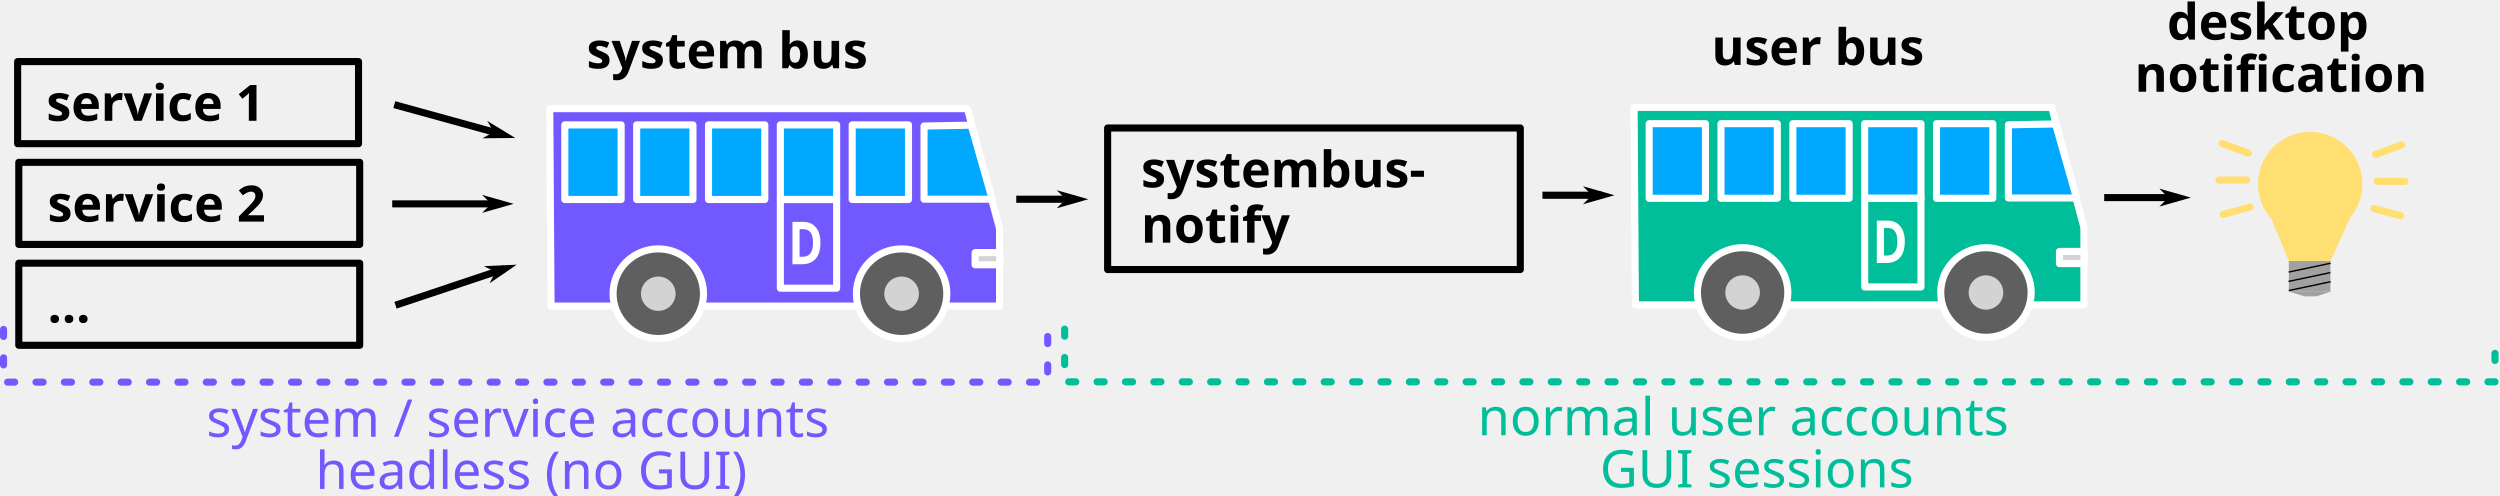
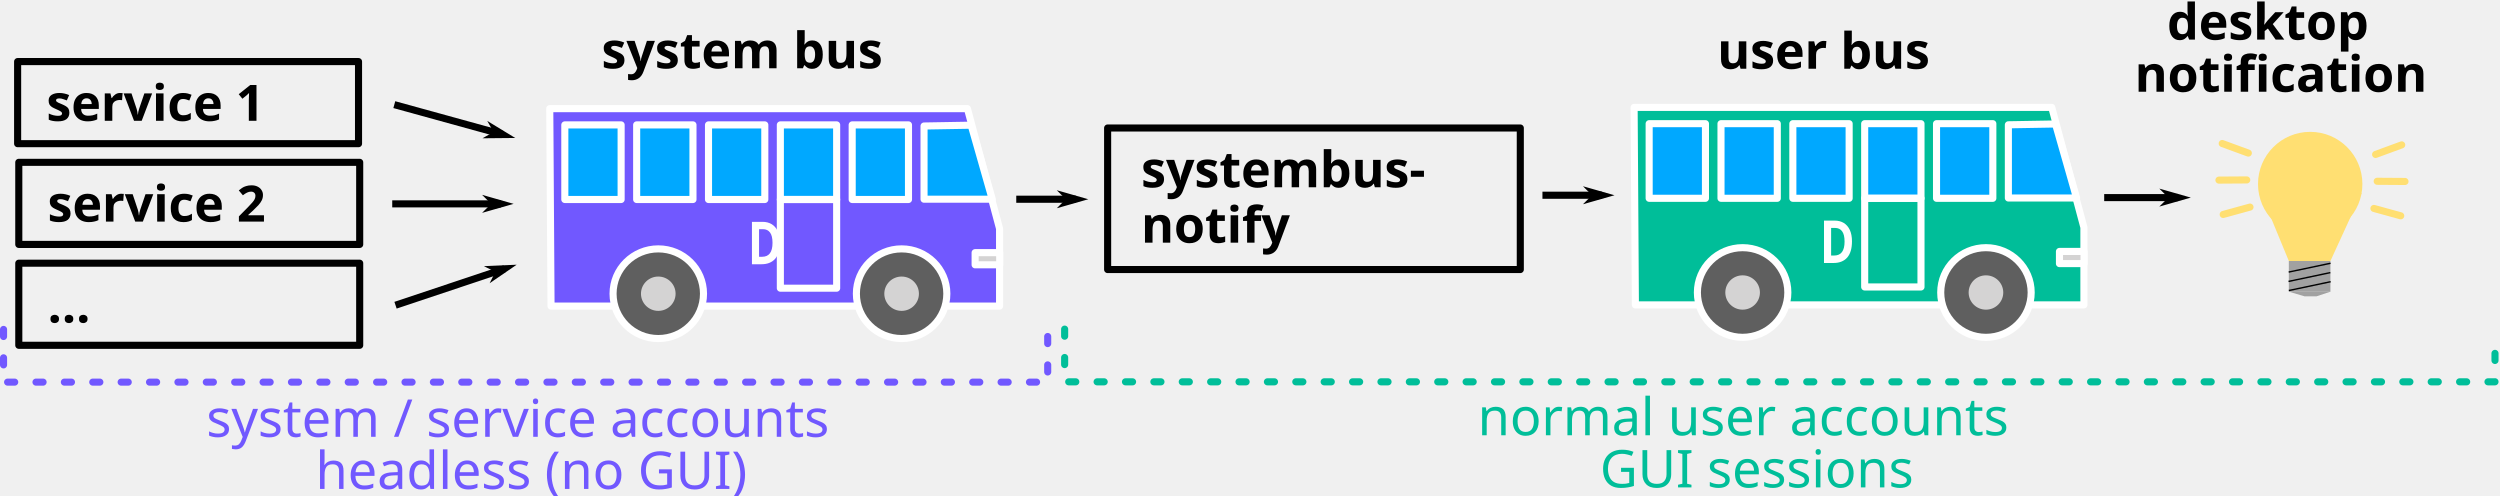
- <svg xmlns="http://www.w3.org/2000/svg" width="352.296mm" height="69.869mm" viewBox="0 0 352.296 69.869" version="1.1" id="svg8">
+ <svg xmlns="http://www.w3.org/2000/svg" id="svg8" version="1.1" viewBox="0 0 352.296 69.869" height="69.869mm" width="352.296mm">
  <defs id="defs2">
-     <marker orient="auto" refY="0" refX="0" id="Arrow1Send" style="overflow:visible">
-       <path id="path1644" d="M 0,0 5,-5 -12.5,0 5,5 Z" style="fill:#000000;fill-opacity:1;fill-rule:evenodd;stroke:#000000;stroke-width:1pt;stroke-opacity:1" transform="matrix(-0.2,0,0,-0.2,-1.2,0)" />
+     <marker style="overflow:visible" id="Arrow1Send" refX="0" refY="0" orient="auto">
+       <path transform="matrix(-0.2,0,0,-0.2,-1.2,0)" style="fill:#000000;fill-opacity:1;fill-rule:evenodd;stroke:#000000;stroke-width:1pt;stroke-opacity:1" d="M 0,0 5,-5 -12.5,0 5,5 Z" id="path1644" />
    </marker>
-     <marker orient="auto" refY="0" refX="0" id="Arrow1Lend" style="overflow:visible">
-       <path id="path1632" d="M 0,0 5,-5 -12.5,0 5,5 Z" style="fill:#ffdf72;fill-opacity:1;fill-rule:evenodd;stroke:#000000;stroke-width:1pt;stroke-opacity:1" transform="matrix(-0.8,0,0,-0.8,-10,0)" />
+     <marker style="overflow:visible" id="Arrow1Lend" refX="0" refY="0" orient="auto">
+       <path transform="matrix(-0.8,0,0,-0.8,-10,0)" style="fill:#ffdf72;fill-opacity:1;fill-rule:evenodd;stroke:#000000;stroke-width:1pt;stroke-opacity:1" d="M 0,0 5,-5 -12.5,0 5,5 Z" id="path1632" />
    </marker>
-     <rect x="334.137" y="57.378" width="149.536" height="123.279" id="rect1487" />
-     <marker style="overflow:visible" id="Arrow1Send-0" refX="0" refY="0" orient="auto">
-       <path transform="matrix(-0.2,0,0,-0.2,-1.2,0)" style="fill:#000000;fill-opacity:1;fill-rule:evenodd;stroke:#000000;stroke-width:1pt;stroke-opacity:1" d="M 0,0 5,-5 -12.5,0 5,5 Z" id="path1644-6" />
+     <rect id="rect1487" height="123.279" width="149.536" y="57.378" x="334.137" />
+     <marker orient="auto" refY="0" refX="0" id="Arrow1Send-0" style="overflow:visible">
+       <path id="path1644-6" d="M 0,0 5,-5 -12.5,0 5,5 Z" style="fill:#000000;fill-opacity:1;fill-rule:evenodd;stroke:#000000;stroke-width:1pt;stroke-opacity:1" transform="matrix(-0.2,0,0,-0.2,-1.2,0)" />
    </marker>
-     <marker style="overflow:visible" id="Arrow1Send-5" refX="0" refY="0" orient="auto">
-       <path transform="matrix(-0.2,0,0,-0.2,-1.2,0)" style="fill:#000000;fill-opacity:1;fill-rule:evenodd;stroke:#000000;stroke-width:1pt;stroke-opacity:1" d="M 0,0 5,-5 -12.5,0 5,5 Z" id="path1644-5" />
+     <marker orient="auto" refY="0" refX="0" id="Arrow1Send-5" style="overflow:visible">
+       <path id="path1644-5" d="M 0,0 5,-5 -12.5,0 5,5 Z" style="fill:#000000;fill-opacity:1;fill-rule:evenodd;stroke:#000000;stroke-width:1pt;stroke-opacity:1" transform="matrix(-0.2,0,0,-0.2,-1.2,0)" />
    </marker>
-     <marker orient="auto" refY="0" refX="0" id="Arrow1Send-0-7" style="overflow:visible">
-       <path id="path1644-6-6" d="M 0,0 5,-5 -12.5,0 5,5 Z" style="fill:#000000;fill-opacity:1;fill-rule:evenodd;stroke:#000000;stroke-width:1pt;stroke-opacity:1" transform="matrix(-0.2,0,0,-0.2,-1.2,0)" />
+     <marker style="overflow:visible" id="Arrow1Send-0-7" refX="0" refY="0" orient="auto">
+       <path transform="matrix(-0.2,0,0,-0.2,-1.2,0)" style="fill:#000000;fill-opacity:1;fill-rule:evenodd;stroke:#000000;stroke-width:1pt;stroke-opacity:1" d="M 0,0 5,-5 -12.5,0 5,5 Z" id="path1644-6-6" />
    </marker>
-     <marker style="overflow:visible" id="Arrow1Send-0-7-6" refX="0" refY="0" orient="auto">
-       <path transform="matrix(-0.2,0,0,-0.2,-1.2,0)" style="fill:#000000;fill-opacity:1;fill-rule:evenodd;stroke:#000000;stroke-width:1pt;stroke-opacity:1" d="M 0,0 5,-5 -12.5,0 5,5 Z" id="path1644-6-6-9" />
+     <marker orient="auto" refY="0" refX="0" id="Arrow1Send-0-7-6" style="overflow:visible">
+       <path id="path1644-6-6-9" d="M 0,0 5,-5 -12.5,0 5,5 Z" style="fill:#000000;fill-opacity:1;fill-rule:evenodd;stroke:#000000;stroke-width:1pt;stroke-opacity:1" transform="matrix(-0.2,0,0,-0.2,-1.2,0)" />
    </marker>
-     <marker orient="auto" refY="0" refX="0" id="Arrow1Send-0-7-6-7" style="overflow:visible">
-       <path id="path1644-6-6-9-4" d="M 0,0 5,-5 -12.5,0 5,5 Z" style="fill:#000000;fill-opacity:1;fill-rule:evenodd;stroke:#000000;stroke-width:1pt;stroke-opacity:1" transform="matrix(-0.2,0,0,-0.2,-1.2,0)" />
+     <marker style="overflow:visible" id="Arrow1Send-0-7-6-7" refX="0" refY="0" orient="auto">
+       <path transform="matrix(-0.2,0,0,-0.2,-1.2,0)" style="fill:#000000;fill-opacity:1;fill-rule:evenodd;stroke:#000000;stroke-width:1pt;stroke-opacity:1" d="M 0,0 5,-5 -12.5,0 5,5 Z" id="path1644-6-6-9-4" />
    </marker>
-     <marker style="overflow:visible" id="Arrow1Send-0-7-2" refX="0" refY="0" orient="auto">
-       <path transform="matrix(-0.2,0,0,-0.2,-1.2,0)" style="fill:#000000;fill-opacity:1;fill-rule:evenodd;stroke:#000000;stroke-width:1pt;stroke-opacity:1" d="M 0,0 5,-5 -12.5,0 5,5 Z" id="path1644-6-6-5" />
+     <marker orient="auto" refY="0" refX="0" id="Arrow1Send-0-7-2" style="overflow:visible">
+       <path id="path1644-6-6-5" d="M 0,0 5,-5 -12.5,0 5,5 Z" style="fill:#000000;fill-opacity:1;fill-rule:evenodd;stroke:#000000;stroke-width:1pt;stroke-opacity:1" transform="matrix(-0.2,0,0,-0.2,-1.2,0)" />
    </marker>
  </defs>
-   <g id="layer1" transform="translate(42.85354,-73.43303)">
-     <g id="g1277" transform="translate(-2.008737,9.936262)">
-       <path id="path999" d="M 36.806,106.632 H 100.013 V 95.719 L 95.481,78.804 H 36.627 Z" style="fill:#7158ff;fill-opacity:1;stroke:#ffffff;stroke-width:1;stroke-linejoin:round;stroke-miterlimit:1;stroke-dasharray:none;stroke-opacity:1" />
-       <rect y="81.096" x="38.749" height="10.514" width="7.934" id="rect1001" style="fill:#00a8ff;fill-opacity:1;stroke:#ffffff;stroke-width:1;stroke-linejoin:round;stroke-miterlimit:1;stroke-dasharray:none;stroke-opacity:1" />
-       <rect style="fill:#00a8ff;fill-opacity:1;stroke:#ffffff;stroke-width:1;stroke-linejoin:round;stroke-miterlimit:1;stroke-dasharray:none;stroke-opacity:1" id="rect1001-9" width="7.934" height="10.514" x="48.873" y="81.096" />
-       <rect y="81.096" x="58.997" height="10.514" width="7.934" id="rect1001-9-1" style="fill:#00a8ff;fill-opacity:1;stroke:#ffffff;stroke-width:1;stroke-linejoin:round;stroke-miterlimit:1;stroke-dasharray:none;stroke-opacity:1" />
-       <rect y="81.096" x="69.121" height="10.514" width="7.934" id="rect1001-9-2" style="fill:#00a8ff;fill-opacity:1;stroke:#ffffff;stroke-width:1;stroke-linejoin:round;stroke-miterlimit:1;stroke-dasharray:none;stroke-opacity:1" />
-       <rect style="fill:#00a8ff;fill-opacity:1;stroke:#ffffff;stroke-width:1;stroke-linejoin:round;stroke-miterlimit:1;stroke-dasharray:none;stroke-opacity:1" id="rect1001-9-2-7" width="7.934" height="10.514" x="79.244" y="81.096" />
-       <path id="path1054" d="m 89.369,81.253 v 10.316 l 9.614,-0.002 -2.974,-10.429 z" style="fill:#00a8ff;fill-opacity:1;stroke:#ffffff;stroke-width:1;stroke-linejoin:round;stroke-miterlimit:1;stroke-dasharray:none;stroke-opacity:1" />
-       <ellipse ry="6.318" rx="6.373" cy="104.886" cx="51.919" id="path833" style="fill:#5f5f5f;fill-opacity:1;stroke:#ffffff;stroke-width:1;stroke-miterlimit:1;stroke-dasharray:none;stroke-opacity:1" />
-       <ellipse style="fill:#d4d3d3;fill-opacity:1;stroke:none;stroke-width:1;stroke-miterlimit:1;stroke-dasharray:none;stroke-opacity:1" id="path833-0" cx="51.919" cy="104.886" rx="2.439" ry="2.418" />
+   <g transform="translate(42.85354,-73.43303)" id="layer1">
+     <g transform="translate(-2.008737,9.936262)" id="g1277">
+       <path style="fill:#7158ff;fill-opacity:1;stroke:#ffffff;stroke-width:1;stroke-linejoin:round;stroke-miterlimit:1;stroke-dasharray:none;stroke-opacity:1" d="M 36.806,106.632 H 100.013 V 95.719 L 95.481,78.804 H 36.627 Z" id="path999" />
+       <rect style="fill:#00a8ff;fill-opacity:1;stroke:#ffffff;stroke-width:1;stroke-linejoin:round;stroke-miterlimit:1;stroke-dasharray:none;stroke-opacity:1" id="rect1001" width="7.934" height="10.514" x="38.749" y="81.096" />
+       <rect y="81.096" x="48.873" height="10.514" width="7.934" id="rect1001-9" style="fill:#00a8ff;fill-opacity:1;stroke:#ffffff;stroke-width:1;stroke-linejoin:round;stroke-miterlimit:1;stroke-dasharray:none;stroke-opacity:1" />
+       <rect style="fill:#00a8ff;fill-opacity:1;stroke:#ffffff;stroke-width:1;stroke-linejoin:round;stroke-miterlimit:1;stroke-dasharray:none;stroke-opacity:1" id="rect1001-9-1" width="7.934" height="10.514" x="58.997" y="81.096" />
+       <rect style="fill:#00a8ff;fill-opacity:1;stroke:#ffffff;stroke-width:1;stroke-linejoin:round;stroke-miterlimit:1;stroke-dasharray:none;stroke-opacity:1" id="rect1001-9-2" width="7.934" height="10.514" x="69.121" y="81.096" />
+       <rect y="81.096" x="79.244" height="10.514" width="7.934" id="rect1001-9-2-7" style="fill:#00a8ff;fill-opacity:1;stroke:#ffffff;stroke-width:1;stroke-linejoin:round;stroke-miterlimit:1;stroke-dasharray:none;stroke-opacity:1" />
+       <path style="fill:#00a8ff;fill-opacity:1;stroke:#ffffff;stroke-width:1;stroke-linejoin:round;stroke-miterlimit:1;stroke-dasharray:none;stroke-opacity:1" d="m 89.369,81.253 v 10.316 l 9.614,-0.002 -2.974,-10.429 z" id="path1054" />
+       <ellipse style="fill:#5f5f5f;fill-opacity:1;stroke:#ffffff;stroke-width:1;stroke-miterlimit:1;stroke-dasharray:none;stroke-opacity:1" id="path833" cx="51.919" cy="104.886" rx="6.373" ry="6.318" />
+       <ellipse ry="2.418" rx="2.439" cy="104.886" cx="51.919" id="path833-0" style="fill:#d4d3d3;fill-opacity:1;stroke:none;stroke-width:1;stroke-miterlimit:1;stroke-dasharray:none;stroke-opacity:1" />
      <g id="g1101">
-         <ellipse ry="6.318" rx="6.373" cy="104.886" cx="86.209" id="path833-9" style="fill:#5f5f5f;fill-opacity:1;stroke:#ffffff;stroke-width:1;stroke-miterlimit:1;stroke-dasharray:none;stroke-opacity:1" />
-         <ellipse style="fill:#d4d3d3;fill-opacity:1;stroke:none;stroke-width:1;stroke-miterlimit:1;stroke-dasharray:none;stroke-opacity:1" id="path833-0-3" cx="86.209" cy="104.886" rx="2.439" ry="2.418" />
+         <ellipse style="fill:#5f5f5f;fill-opacity:1;stroke:#ffffff;stroke-width:1;stroke-miterlimit:1;stroke-dasharray:none;stroke-opacity:1" id="path833-9" cx="86.209" cy="104.886" rx="6.373" ry="6.318" />
+         <ellipse ry="2.418" rx="2.439" cy="104.886" cx="86.209" id="path833-0-3" style="fill:#d4d3d3;fill-opacity:1;stroke:none;stroke-width:1;stroke-miterlimit:1;stroke-dasharray:none;stroke-opacity:1" />
      </g>
-       <rect y="99.099" x="96.568" height="1.715" width="3.463" id="rect1089" style="fill:#d4d3d3;fill-opacity:1;stroke:#ffffff;stroke-width:1;stroke-linejoin:round;stroke-miterlimit:1;stroke-dasharray:none;stroke-opacity:1" />
-       <rect style="fill:none;fill-opacity:1;stroke:#ffffff;stroke-width:1;stroke-linejoin:round;stroke-miterlimit:1;stroke-dasharray:none;stroke-opacity:1" id="rect1001-9-1-6" width="7.934" height="12.497" x="69.121" y="91.61" />
-       <text transform="scale(0.8917452,1.121396)" id="text1128" y="89.825" x="78.755" style="font-style:normal;font-variant:normal;font-weight:bold;font-stretch:normal;font-size:7.467px;line-height:100%;font-family:sans-serif;-inkscape-font-specification:'sans-serif Bold';letter-spacing:0px;word-spacing:0px;fill:#ffffff;fill-opacity:1;stroke:none;stroke-width:0.265px;stroke-linecap:butt;stroke-linejoin:miter;stroke-opacity:1" xml:space="preserve">
-         <tspan style="fill:#ffffff;fill-opacity:1;stroke-width:0.265px" y="89.825" x="78.755" id="tspan1126">D</tspan>
+       <rect style="fill:#d4d3d3;fill-opacity:1;stroke:#ffffff;stroke-width:1;stroke-linejoin:round;stroke-miterlimit:1;stroke-dasharray:none;stroke-opacity:1" id="rect1089" width="3.463" height="1.715" x="96.568" y="99.099" />
+       <rect y="91.61" x="69.121" height="12.497" width="7.934" id="rect1001-9-1-6" style="fill:none;fill-opacity:1;stroke:#ffffff;stroke-width:1;stroke-linejoin:round;stroke-miterlimit:1;stroke-dasharray:none;stroke-opacity:1" />
+       <text xml:space="preserve" style="font-style:normal;font-variant:normal;font-weight:bold;font-stretch:normal;font-size:7.467px;line-height:100%;font-family:sans-serif;-inkscape-font-specification:'sans-serif Bold';text-align:center;letter-spacing:0px;word-spacing:0px;text-anchor:middle;fill:#ffffff;fill-opacity:1;stroke:none;stroke-width:0.265px;stroke-linecap:butt;stroke-linejoin:miter;stroke-opacity:1" x="81.91" y="89.825" id="text1128" transform="scale(0.8917452,1.121396)">
+         <tspan id="tspan1126" x="81.91" y="89.825" style="text-align:center;letter-spacing:0px;text-anchor:middle;fill:#ffffff;fill-opacity:1;stroke-width:0.265px">D</tspan>
      </text>
    </g>
-     <g id="g1259" transform="translate(59.42894,-1.2525)">
-       <path style="fill:#00be99;fill-opacity:1;stroke:#ffffff;stroke-width:1;stroke-linejoin:round;stroke-miterlimit:1;stroke-dasharray:none;stroke-opacity:1" d="m 128.172,117.65 h 63.207 v -10.913 l -4.532,-16.915 h -58.854 z" id="path999-6" />
-       <rect style="fill:#00a8ff;fill-opacity:1;stroke:#ffffff;stroke-width:1;stroke-linejoin:round;stroke-miterlimit:1;stroke-dasharray:none;stroke-opacity:1" id="rect1001-2" width="7.934" height="10.514" x="130.114" y="92.115" />
-       <rect y="92.115" x="140.238" height="10.514" width="7.934" id="rect1001-9-6" style="fill:#00a8ff;fill-opacity:1;stroke:#ffffff;stroke-width:1;stroke-linejoin:round;stroke-miterlimit:1;stroke-dasharray:none;stroke-opacity:1" />
-       <rect style="fill:#00a8ff;fill-opacity:1;stroke:#ffffff;stroke-width:1;stroke-linejoin:round;stroke-miterlimit:1;stroke-dasharray:none;stroke-opacity:1" id="rect1001-9-1-1" width="7.934" height="10.514" x="150.362" y="92.115" />
-       <rect style="fill:#00a8ff;fill-opacity:1;stroke:#ffffff;stroke-width:1;stroke-linejoin:round;stroke-miterlimit:1;stroke-dasharray:none;stroke-opacity:1" id="rect1001-9-2-8" width="7.934" height="10.514" x="160.486" y="92.115" />
-       <rect y="92.115" x="170.61" height="10.514" width="7.934" id="rect1001-9-2-7-7" style="fill:#00a8ff;fill-opacity:1;stroke:#ffffff;stroke-width:1;stroke-linejoin:round;stroke-miterlimit:1;stroke-dasharray:none;stroke-opacity:1" />
-       <path style="fill:#00a8ff;fill-opacity:1;stroke:#ffffff;stroke-width:1;stroke-linejoin:round;stroke-miterlimit:1;stroke-dasharray:none;stroke-opacity:1" d="m 180.734,92.271 v 10.316 l 9.614,-0.002 -2.974,-10.429 z" id="path1054-9" />
-       <ellipse style="fill:#5f5f5f;fill-opacity:1;stroke:#ffffff;stroke-width:1;stroke-miterlimit:1;stroke-dasharray:none;stroke-opacity:1" id="path833-2" cx="143.284" cy="115.904" rx="6.373" ry="6.318" />
-       <ellipse ry="2.418" rx="2.439" cy="115.904" cx="143.284" id="path833-0-0" style="fill:#d4d3d3;fill-opacity:1;stroke:none;stroke-width:1;stroke-miterlimit:1;stroke-dasharray:none;stroke-opacity:1" />
-       <g transform="translate(91.36536,11.01866)" id="g1101-2">
-         <ellipse style="fill:#5f5f5f;fill-opacity:1;stroke:#ffffff;stroke-width:1;stroke-miterlimit:1;stroke-dasharray:none;stroke-opacity:1" id="path833-9-3" cx="86.209" cy="104.886" rx="6.373" ry="6.318" />
-         <ellipse ry="2.418" rx="2.439" cy="104.886" cx="86.209" id="path833-0-3-7" style="fill:#d4d3d3;fill-opacity:1;stroke:none;stroke-width:1;stroke-miterlimit:1;stroke-dasharray:none;stroke-opacity:1" />
+     <g id="g972">
+       <g id="g1259" transform="translate(59.42894,-1.2525)">
+         <path style="fill:#00be99;fill-opacity:1;stroke:#ffffff;stroke-width:1;stroke-linejoin:round;stroke-miterlimit:1;stroke-dasharray:none;stroke-opacity:1" d="m 128.172,117.65 h 63.207 v -10.913 l -4.532,-16.915 h -58.854 z" id="path999-6" />
+         <rect style="fill:#00a8ff;fill-opacity:1;stroke:#ffffff;stroke-width:1;stroke-linejoin:round;stroke-miterlimit:1;stroke-dasharray:none;stroke-opacity:1" id="rect1001-2" width="7.934" height="10.514" x="130.114" y="92.115" />
+         <rect y="92.115" x="140.238" height="10.514" width="7.934" id="rect1001-9-6" style="fill:#00a8ff;fill-opacity:1;stroke:#ffffff;stroke-width:1;stroke-linejoin:round;stroke-miterlimit:1;stroke-dasharray:none;stroke-opacity:1" />
+         <rect style="fill:#00a8ff;fill-opacity:1;stroke:#ffffff;stroke-width:1;stroke-linejoin:round;stroke-miterlimit:1;stroke-dasharray:none;stroke-opacity:1" id="rect1001-9-1-1" width="7.934" height="10.514" x="150.362" y="92.115" />
+         <rect style="fill:#00a8ff;fill-opacity:1;stroke:#ffffff;stroke-width:1;stroke-linejoin:round;stroke-miterlimit:1;stroke-dasharray:none;stroke-opacity:1" id="rect1001-9-2-8" width="7.934" height="10.514" x="160.486" y="92.115" />
+         <rect y="92.115" x="170.61" height="10.514" width="7.934" id="rect1001-9-2-7-7" style="fill:#00a8ff;fill-opacity:1;stroke:#ffffff;stroke-width:1;stroke-linejoin:round;stroke-miterlimit:1;stroke-dasharray:none;stroke-opacity:1" />
+         <path style="fill:#00a8ff;fill-opacity:1;stroke:#ffffff;stroke-width:1;stroke-linejoin:round;stroke-miterlimit:1;stroke-dasharray:none;stroke-opacity:1" d="m 180.734,92.271 v 10.316 l 9.614,-0.002 -2.974,-10.429 z" id="path1054-9" />
+         <ellipse style="fill:#5f5f5f;fill-opacity:1;stroke:#ffffff;stroke-width:1;stroke-miterlimit:1;stroke-dasharray:none;stroke-opacity:1" id="path833-2" cx="143.284" cy="115.904" rx="6.373" ry="6.318" />
+         <ellipse ry="2.418" rx="2.439" cy="115.904" cx="143.284" id="path833-0-0" style="fill:#d4d3d3;fill-opacity:1;stroke:none;stroke-width:1;stroke-miterlimit:1;stroke-dasharray:none;stroke-opacity:1" />
+         <g transform="translate(91.36536,11.01866)" id="g1101-2">
+           <ellipse style="fill:#5f5f5f;fill-opacity:1;stroke:#ffffff;stroke-width:1;stroke-miterlimit:1;stroke-dasharray:none;stroke-opacity:1" id="path833-9-3" cx="86.209" cy="104.886" rx="6.373" ry="6.318" />
+           <ellipse ry="2.418" rx="2.439" cy="104.886" cx="86.209" id="path833-0-3-7" style="fill:#d4d3d3;fill-opacity:1;stroke:none;stroke-width:1;stroke-miterlimit:1;stroke-dasharray:none;stroke-opacity:1" />
+         </g>
+         <rect style="fill:#d4d3d3;fill-opacity:1;stroke:#ffffff;stroke-width:1;stroke-linejoin:round;stroke-miterlimit:1;stroke-dasharray:none;stroke-opacity:1" id="rect1089-5" width="3.463" height="1.715" x="187.934" y="110.118" />
+         <rect y="102.628" x="160.486" height="12.497" width="7.934" id="rect1001-9-1-6-9" style="fill:none;fill-opacity:1;stroke:#ffffff;stroke-width:1;stroke-linejoin:round;stroke-miterlimit:1;stroke-dasharray:none;stroke-opacity:1" />
+         <text xml:space="preserve" style="font-style:normal;font-variant:normal;font-weight:bold;font-stretch:normal;font-size:7.467px;line-height:100%;font-family:sans-serif;-inkscape-font-specification:'sans-serif Bold';text-align:center;letter-spacing:0px;word-spacing:0px;text-anchor:middle;fill:#ffffff;fill-opacity:1;stroke:none;stroke-width:0.265px;stroke-linecap:butt;stroke-linejoin:miter;stroke-opacity:1" x="184.366" y="99.651" id="text1128-2" transform="scale(0.8917452,1.121396)">
+           <tspan id="tspan1126-2" x="184.366" y="99.651" style="text-align:center;text-anchor:middle;fill:#ffffff;fill-opacity:1;stroke-width:0.265px">D</tspan>
+         </text>
      </g>
-       <rect style="fill:#d4d3d3;fill-opacity:1;stroke:#ffffff;stroke-width:1;stroke-linejoin:round;stroke-miterlimit:1;stroke-dasharray:none;stroke-opacity:1" id="rect1089-5" width="3.463" height="1.715" x="187.934" y="110.118" />
-       <rect y="102.628" x="160.486" height="12.497" width="7.934" id="rect1001-9-1-6-9" style="fill:none;fill-opacity:1;stroke:#ffffff;stroke-width:1;stroke-linejoin:round;stroke-miterlimit:1;stroke-dasharray:none;stroke-opacity:1" />
-       <text xml:space="preserve" style="font-style:normal;font-variant:normal;font-weight:bold;font-stretch:normal;font-size:7.467px;line-height:100%;font-family:sans-serif;-inkscape-font-specification:'sans-serif Bold';letter-spacing:0px;word-spacing:0px;fill:#ffffff;fill-opacity:1;stroke:none;stroke-width:0.265px;stroke-linecap:butt;stroke-linejoin:miter;stroke-opacity:1" x="181.212" y="99.651" id="text1128-2" transform="scale(0.8917452,1.121396)">
-         <tspan id="tspan1126-2" x="181.212" y="99.651" style="fill:#ffffff;fill-opacity:1;stroke-width:0.265px">D</tspan>
-       </text>
    </g>
-     <text xml:space="preserve" style="font-style:normal;font-variant:normal;font-weight:bold;font-stretch:normal;font-size:7.056px;line-height:100%;font-family:sans-serif;-inkscape-font-specification:'sans-serif Bold';letter-spacing:0px;word-spacing:0px;fill:#000000;fill-opacity:1;stroke:none;stroke-width:0.265px;stroke-linecap:butt;stroke-linejoin:miter;stroke-opacity:1" x="39.807" y="83.053" id="text1281">
-       <tspan id="tspan1279" x="39.807" y="83.053" style="stroke-width:0.265px;">system bus</tspan>
+     <text id="text1281" y="83.053" x="66.31" style="font-style:normal;font-variant:normal;font-weight:bold;font-stretch:normal;font-size:7.056px;line-height:100%;font-family:sans-serif;-inkscape-font-specification:'sans-serif Bold';text-align:center;letter-spacing:0px;word-spacing:0px;text-anchor:middle;fill:#000000;fill-opacity:1;stroke:none;stroke-width:0.265px;stroke-linecap:butt;stroke-linejoin:miter;stroke-opacity:1" xml:space="preserve">
+       <tspan style="text-align:center;text-anchor:middle;stroke-width:0.265px" y="83.053" x="66.31" id="tspan1279">system bus</tspan>
    </text>
-     <text id="text1281-8" y="82.586" x="198.336" style="font-style:normal;font-variant:normal;font-weight:bold;font-stretch:normal;font-size:7.056px;line-height:100%;font-family:sans-serif;-inkscape-font-specification:'sans-serif Bold';letter-spacing:0px;word-spacing:0px;fill:#000000;fill-opacity:1;stroke:none;stroke-width:0.265px;stroke-linecap:butt;stroke-linejoin:miter;stroke-opacity:1" xml:space="preserve">
-       <tspan style="stroke-width:0.265px;" y="82.586" x="198.336" id="tspan1279-9">user bus</tspan>
+     <text xml:space="preserve" style="font-style:normal;font-variant:normal;font-weight:bold;font-stretch:normal;font-size:7.056px;line-height:100%;font-family:sans-serif;-inkscape-font-specification:'sans-serif Bold';text-align:center;letter-spacing:0px;word-spacing:0px;text-anchor:middle;fill:#000000;fill-opacity:1;stroke:none;stroke-width:0.265px;stroke-linecap:butt;stroke-linejoin:miter;stroke-opacity:1" x="218.706" y="83.116" id="text1281-8">
+       <tspan id="tspan1279-9" x="218.706" y="83.116" style="text-align:center;text-anchor:middle;stroke-width:0.265px">user bus</tspan>
    </text>
-     <text id="text1281-7" y="99.821" x="117.95" style="font-style:normal;font-variant:normal;font-weight:bold;font-stretch:normal;font-size:7.056px;line-height:100%;font-family:sans-serif;-inkscape-font-specification:'sans-serif Bold';letter-spacing:0px;word-spacing:0px;fill:#000000;fill-opacity:1;stroke:none;stroke-width:0.265px;stroke-linecap:butt;stroke-linejoin:miter;stroke-opacity:1" xml:space="preserve">
-       <tspan style="stroke-width:0.265px" y="99.821" x="117.95" id="tspan1279-3">systembus-</tspan>
-       <tspan style="stroke-width:0.265px;" y="107.629" x="117.95" id="tspan1319">notify</tspan>
+     <text xml:space="preserve" style="font-style:normal;font-variant:normal;font-weight:bold;font-stretch:normal;font-size:7.056px;line-height:100%;font-family:sans-serif;-inkscape-font-specification:'sans-serif Bold';letter-spacing:0px;word-spacing:0px;fill:#000000;fill-opacity:1;stroke:none;stroke-width:0.265px;stroke-linecap:butt;stroke-linejoin:miter;stroke-opacity:1" x="117.95" y="99.821" id="text1281-7">
+       <tspan id="tspan1279-3" x="117.95" y="99.821" style="stroke-width:0.265px">systembus-</tspan>
+       <tspan id="tspan1319" x="117.95" y="107.629" style="stroke-width:0.265px;">notify</tspan>
    </text>
-     <rect style="fill:none;fill-opacity:1;stroke:#000000;stroke-width:1;stroke-linejoin:round;stroke-miterlimit:1;stroke-dasharray:none;stroke-opacity:1" id="rect1396" width="48.039" height="11.569" x="-40.37" y="82.11" />
-     <text id="text1281-4" y="90.457" x="-36.313" style="font-style:normal;font-variant:normal;font-weight:bold;font-stretch:normal;font-size:7.056px;line-height:100%;font-family:sans-serif;-inkscape-font-specification:'sans-serif Bold';letter-spacing:0px;word-spacing:0px;fill:#000000;fill-opacity:1;stroke:none;stroke-width:0.265px;stroke-linecap:butt;stroke-linejoin:miter;stroke-opacity:1" xml:space="preserve">
-       <tspan style="stroke-width:0.265px;" y="90.457" x="-36.313" id="tspan1279-7">service 1</tspan>
+     <rect y="82.11" x="-40.37" height="11.569" width="48.039" id="rect1396" style="fill:none;fill-opacity:1;stroke:#000000;stroke-width:1;stroke-linejoin:round;stroke-miterlimit:1;stroke-dasharray:none;stroke-opacity:1" />
+     <text xml:space="preserve" style="font-style:normal;font-variant:normal;font-weight:bold;font-stretch:normal;font-size:7.056px;line-height:100%;font-family:sans-serif;-inkscape-font-specification:'sans-serif Bold';letter-spacing:0px;word-spacing:0px;fill:#000000;fill-opacity:1;stroke:none;stroke-width:0.265px;stroke-linecap:butt;stroke-linejoin:miter;stroke-opacity:1" x="-36.313" y="90.457" id="text1281-4">
+       <tspan id="tspan1279-7" x="-36.313" y="90.457" style="stroke-width:0.265px;">service 1</tspan>
    </text>
-     <rect y="96.308" x="-40.205" height="11.569" width="48.039" id="rect1396-8" style="fill:none;fill-opacity:1;stroke:#000000;stroke-width:1;stroke-linejoin:round;stroke-miterlimit:1;stroke-dasharray:none;stroke-opacity:1" />
-     <text xml:space="preserve" style="font-style:normal;font-variant:normal;font-weight:bold;font-stretch:normal;font-size:7.056px;line-height:100%;font-family:sans-serif;-inkscape-font-specification:'sans-serif Bold';letter-spacing:0px;word-spacing:0px;fill:#000000;fill-opacity:1;stroke:none;stroke-width:0.265px;stroke-linecap:butt;stroke-linejoin:miter;stroke-opacity:1" x="-36.148" y="104.655" id="text1281-4-4">
-       <tspan id="tspan1279-7-5" x="-36.148" y="104.655" style="stroke-width:0.265px;">service 2</tspan>
+     <rect style="fill:none;fill-opacity:1;stroke:#000000;stroke-width:1;stroke-linejoin:round;stroke-miterlimit:1;stroke-dasharray:none;stroke-opacity:1" id="rect1396-8" width="48.039" height="11.569" x="-40.205" y="96.308" />
+     <text id="text1281-4-4" y="104.655" x="-36.148" style="font-style:normal;font-variant:normal;font-weight:bold;font-stretch:normal;font-size:7.056px;line-height:100%;font-family:sans-serif;-inkscape-font-specification:'sans-serif Bold';letter-spacing:0px;word-spacing:0px;fill:#000000;fill-opacity:1;stroke:none;stroke-width:0.265px;stroke-linecap:butt;stroke-linejoin:miter;stroke-opacity:1" xml:space="preserve">
+       <tspan style="stroke-width:0.265px;" y="104.655" x="-36.148" id="tspan1279-7-5">service 2</tspan>
    </text>
-     <rect style="fill:none;fill-opacity:1;stroke:#000000;stroke-width:1;stroke-linejoin:round;stroke-miterlimit:1;stroke-dasharray:none;stroke-opacity:1" id="rect1396-8-0" width="48.039" height="11.569" x="-40.205" y="110.523" />
-     <text id="text1281-4-4-3" y="118.87" x="-36.148" style="font-style:normal;font-variant:normal;font-weight:bold;font-stretch:normal;font-size:7.056px;line-height:100%;font-family:sans-serif;-inkscape-font-specification:'sans-serif Bold';letter-spacing:0px;word-spacing:0px;fill:#000000;fill-opacity:1;stroke:none;stroke-width:0.265px;stroke-linecap:butt;stroke-linejoin:miter;stroke-opacity:1" xml:space="preserve">
-       <tspan style="stroke-width:0.265px;" y="118.87" x="-36.148" id="tspan1279-7-5-6">...</tspan>
+     <rect y="110.523" x="-40.205" height="11.569" width="48.039" id="rect1396-8-0" style="fill:none;fill-opacity:1;stroke:#000000;stroke-width:1;stroke-linejoin:round;stroke-miterlimit:1;stroke-dasharray:none;stroke-opacity:1" />
+     <text xml:space="preserve" style="font-style:normal;font-variant:normal;font-weight:bold;font-stretch:normal;font-size:7.056px;line-height:100%;font-family:sans-serif;-inkscape-font-specification:'sans-serif Bold';letter-spacing:0px;word-spacing:0px;fill:#000000;fill-opacity:1;stroke:none;stroke-width:0.265px;stroke-linecap:butt;stroke-linejoin:miter;stroke-opacity:1" x="-36.148" y="118.87" id="text1281-4-4-3">
+       <tspan id="tspan1279-7-5-6" x="-36.148" y="118.87" style="stroke-width:0.265px;">...</tspan>
    </text>
-     <rect y="91.471" x="113.232" height="19.946" width="58.152" id="rect1396-8-0-1" style="fill:none;fill-opacity:1;stroke:#000000;stroke-width:1;stroke-linejoin:round;stroke-miterlimit:1;stroke-dasharray:none;stroke-opacity:1" />
-     <circle style="fill:#ffdf72;fill-opacity:1;stroke:none;stroke-width:1;stroke-linejoin:round;stroke-miterlimit:1;stroke-dasharray:none;stroke-opacity:1" id="path1542" cx="-282.696" cy="99.367" transform="scale(-1,1)" r="7.355" />
-     <rect style="fill:#a1a1a1;fill-opacity:1;stroke:none;stroke-width:1;stroke-linejoin:round;stroke-miterlimit:1;stroke-dasharray:none;stroke-opacity:1" id="rect1544" width="5.862" height="4.333" x="279.684" y="110.213" />
-     <path style="fill:#ffdf72;fill-opacity:1;stroke:none;stroke-width:1;stroke-linejoin:round;stroke-miterlimit:1;stroke-dasharray:none;stroke-opacity:1" d="m 275.572,100.245 4.112,9.968 h 5.862 l 4.394,-9.583" id="path1546" />
-     <path style="fill:none;fill-opacity:1;stroke:#000000;stroke-width:0.2;stroke-linejoin:round;stroke-miterlimit:1;stroke-dasharray:none;stroke-opacity:1" d="m 279.665,111.772 5.893,-1.243" id="path1548" />
-     <path id="path1548-0" d="m 279.64,113.09 5.893,-1.243" style="fill:none;fill-opacity:1;stroke:#000000;stroke-width:0.2;stroke-linejoin:round;stroke-miterlimit:1;stroke-dasharray:none;stroke-opacity:1" />
-     <path style="fill:none;fill-opacity:1;stroke:#000000;stroke-width:0.2;stroke-linejoin:round;stroke-miterlimit:1;stroke-dasharray:none;stroke-opacity:1" d="m 279.684,114.372 5.893,-1.243" id="path1548-0-6" />
-     <path style="fill:#a1a1a1;fill-opacity:1;stroke:none;stroke-width:0.2;stroke-linejoin:round;stroke-miterlimit:1;stroke-dasharray:none;stroke-opacity:1" d="m 285.545,114.537 -1.965,0.656 h -1.676 l -2.22,-0.656 z" id="path1580" />
-     <text xml:space="preserve" style="font-style:normal;font-variant:normal;font-weight:bold;font-stretch:normal;font-size:7.056px;line-height:100%;font-family:sans-serif;-inkscape-font-specification:'sans-serif Bold';text-align:center;letter-spacing:0px;word-spacing:0px;text-anchor:middle;fill:#000000;fill-opacity:1;stroke:none;stroke-width:0.265px;stroke-linecap:butt;stroke-linejoin:miter;stroke-opacity:1" x="283.157" y="79.014" id="text1281-8-3">
-       <tspan id="tspan1279-9-2" x="283.157" y="79.014" style="text-align:center;text-anchor:middle;stroke-width:0.265px;">desktop</tspan>
-       <tspan x="283.157" y="86.36" style="text-align:center;text-anchor:middle;stroke-width:0.265px;" id="tspan1625">notification</tspan>
+     <rect style="fill:none;fill-opacity:1;stroke:#000000;stroke-width:1;stroke-linejoin:round;stroke-miterlimit:1;stroke-dasharray:none;stroke-opacity:1" id="rect1396-8-0-1" width="58.152" height="19.946" x="113.232" y="91.471" />
+     <circle r="7.355" transform="scale(-1,1)" cy="99.367" cx="-282.696" id="path1542" style="fill:#ffdf72;fill-opacity:1;stroke:none;stroke-width:1;stroke-linejoin:round;stroke-miterlimit:1;stroke-dasharray:none;stroke-opacity:1" />
+     <rect y="110.213" x="279.684" height="4.333" width="5.862" id="rect1544" style="fill:#a1a1a1;fill-opacity:1;stroke:none;stroke-width:1;stroke-linejoin:round;stroke-miterlimit:1;stroke-dasharray:none;stroke-opacity:1" />
+     <path id="path1546" d="m 275.572,100.245 4.112,9.968 h 5.862 l 4.394,-9.583" style="fill:#ffdf72;fill-opacity:1;stroke:none;stroke-width:1;stroke-linejoin:round;stroke-miterlimit:1;stroke-dasharray:none;stroke-opacity:1" />
+     <path id="path1548" d="m 279.665,111.772 5.893,-1.243" style="fill:none;fill-opacity:1;stroke:#000000;stroke-width:0.2;stroke-linejoin:round;stroke-miterlimit:1;stroke-dasharray:none;stroke-opacity:1" />
+     <path style="fill:none;fill-opacity:1;stroke:#000000;stroke-width:0.2;stroke-linejoin:round;stroke-miterlimit:1;stroke-dasharray:none;stroke-opacity:1" d="m 279.64,113.09 5.893,-1.243" id="path1548-0" />
+     <path id="path1548-0-6" d="m 279.684,114.372 5.893,-1.243" style="fill:none;fill-opacity:1;stroke:#000000;stroke-width:0.2;stroke-linejoin:round;stroke-miterlimit:1;stroke-dasharray:none;stroke-opacity:1" />
+     <path id="path1580" d="m 285.545,114.537 -1.965,0.656 h -1.676 l -2.22,-0.656 z" style="fill:#a1a1a1;fill-opacity:1;stroke:none;stroke-width:0.2;stroke-linejoin:round;stroke-miterlimit:1;stroke-dasharray:none;stroke-opacity:1" />
+     <text id="text1281-8-3" y="79.014" x="283.157" style="font-style:normal;font-variant:normal;font-weight:bold;font-stretch:normal;font-size:7.056px;line-height:100%;font-family:sans-serif;-inkscape-font-specification:'sans-serif Bold';text-align:center;letter-spacing:0px;word-spacing:0px;text-anchor:middle;fill:#000000;fill-opacity:1;stroke:none;stroke-width:0.265px;stroke-linecap:butt;stroke-linejoin:miter;stroke-opacity:1" xml:space="preserve">
+       <tspan style="text-align:center;text-anchor:middle;stroke-width:0.265px;" y="79.014" x="283.157" id="tspan1279-9-2">desktop</tspan>
+       <tspan id="tspan1625" style="text-align:center;text-anchor:middle;stroke-width:0.265px;" y="86.36" x="283.157">notification</tspan>
    </text>
-     <path style="fill:#000000;fill-opacity:1;stroke:#000000;stroke-width:1;stroke-linejoin:round;stroke-miterlimit:1;stroke-dasharray:none;stroke-opacity:1;marker-end:url(#Arrow1Send)" d="m 12.711,88.179 15.324,4.223" id="path1627" />
-     <path id="path1627-1" d="M 12.419,102.16 H 27.741" style="fill:#000000;fill-opacity:1;stroke:#000000;stroke-width:1;stroke-linejoin:round;stroke-miterlimit:1;stroke-dasharray:none;stroke-opacity:1;marker-end:url(#Arrow1Send-0)" />
-     <path id="path1627-4" d="m 12.883,116.444 15.379,-5.142" style="fill:#000000;fill-opacity:1;stroke:#000000;stroke-width:1;stroke-linejoin:round;stroke-miterlimit:1;stroke-dasharray:none;stroke-opacity:1;marker-end:url(#Arrow1Send-5)" />
-     <path style="fill:#000000;fill-opacity:1;stroke:#000000;stroke-width:1;stroke-linejoin:round;stroke-miterlimit:1;stroke-dasharray:none;stroke-opacity:1;marker-end:url(#Arrow1Send-0-7)" d="m 100.356,101.51 h 8.369" id="path1627-1-5" />
-     <path style="fill:#000000;fill-opacity:1;stroke:#000000;stroke-width:1;stroke-linejoin:round;stroke-miterlimit:1;stroke-dasharray:none;stroke-opacity:1;marker-end:url(#Arrow1Send-0-7-6-7)" d="m 253.666,101.278 h 10.423" id="path1627-1-5-3-5" />
-     <path id="path1627-1-5-4" d="m 174.505,100.947 h 8.369" style="fill:#000000;fill-opacity:1;stroke:#000000;stroke-width:1;stroke-linejoin:round;stroke-miterlimit:1;stroke-dasharray:none;stroke-opacity:1;marker-end:url(#Arrow1Send-0-7-2)" />
-     <path id="path3685-7" d="m 292.136,98.979 3.917,0.026" style="fill:none;fill-opacity:1;stroke:#ffdf72;stroke-width:1;stroke-linecap:round;stroke-linejoin:round;stroke-miterlimit:1;stroke-dasharray:none;stroke-opacity:1" />
-     <path style="fill:none;fill-opacity:1;stroke:#ffdf72;stroke-width:1;stroke-linecap:round;stroke-linejoin:round;stroke-miterlimit:1;stroke-dasharray:none;stroke-opacity:1" d="m 291.676,102.806 3.777,1.039" id="path3685-7-4" />
-     <path style="fill:none;fill-opacity:1;stroke:#ffdf72;stroke-width:1;stroke-linecap:round;stroke-linejoin:round;stroke-miterlimit:1;stroke-dasharray:none;stroke-opacity:1" d="m 291.913,95.197 3.678,-1.349" id="path3685-7-3" />
-     <path style="fill:none;fill-opacity:1;stroke:#ffdf72;stroke-width:1;stroke-linecap:round;stroke-linejoin:round;stroke-miterlimit:1;stroke-dasharray:none;stroke-opacity:1" d="m 273.753,98.788 -3.917,0.026" id="path3685-7-0" />
-     <path id="path3685-7-4-7" d="m 274.213,102.615 -3.777,1.039" style="fill:none;fill-opacity:1;stroke:#ffdf72;stroke-width:1;stroke-linecap:round;stroke-linejoin:round;stroke-miterlimit:1;stroke-dasharray:none;stroke-opacity:1" />
-     <path id="path3685-7-3-8" d="m 273.976,95.005 -3.678,-1.349" style="fill:none;fill-opacity:1;stroke:#ffdf72;stroke-width:1;stroke-linecap:round;stroke-linejoin:round;stroke-miterlimit:1;stroke-dasharray:none;stroke-opacity:1" />
-     <path style="fill:none;fill-opacity:1;stroke:#00be99;stroke-width:1;stroke-linecap:round;stroke-linejoin:round;stroke-miterlimit:1;stroke-dasharray:1, 3;stroke-dashoffset:0;stroke-opacity:1" d="m 107.175,119.811 v 7.428 h 201.562 v -6.801" id="path3765" />
-     <path id="path3765-6" d="m -42.354,119.854 v 7.428 h 147.141 v -6.801" style="fill:none;fill-opacity:1;stroke:#7158ff;stroke-width:1;stroke-linecap:round;stroke-linejoin:round;stroke-miterlimit:1;stroke-dasharray:1, 3;stroke-dashoffset:0;stroke-opacity:1" />
-     <text xml:space="preserve" style="font-style:normal;font-variant:normal;font-weight:bold;font-stretch:normal;font-size:7.346px;line-height:100%;font-family:sans-serif;-inkscape-font-specification:'sans-serif Bold';text-align:center;letter-spacing:0px;word-spacing:0px;text-anchor:middle;fill:#00be99;fill-opacity:1;stroke:none;stroke-width:0.265px;stroke-linecap:butt;stroke-linejoin:miter;stroke-opacity:1" x="209.482" y="134.771" id="text1281-8-8">
-       <tspan id="tspan1279-9-8" x="209.482" y="134.771" style="font-style:normal;font-variant:normal;font-weight:normal;font-stretch:normal;font-family:sans-serif;-inkscape-font-specification:sans-serif;text-align:center;text-anchor:middle;fill:#00be99;fill-opacity:1;stroke-width:0.265px">normal user accounts</tspan>
-       <tspan x="209.482" y="142.117" style="font-style:normal;font-variant:normal;font-weight:normal;font-stretch:normal;font-family:sans-serif;-inkscape-font-specification:sans-serif;text-align:center;text-anchor:middle;fill:#00be99;fill-opacity:1;stroke-width:0.265px" id="tspan3818">GUI sessions</tspan>
+     <path id="path1627" d="m 12.711,88.179 15.324,4.223" style="fill:#000000;fill-opacity:1;stroke:#000000;stroke-width:1;stroke-linejoin:round;stroke-miterlimit:1;stroke-dasharray:none;stroke-opacity:1;marker-end:url(#Arrow1Send)" />
+     <path style="fill:#000000;fill-opacity:1;stroke:#000000;stroke-width:1;stroke-linejoin:round;stroke-miterlimit:1;stroke-dasharray:none;stroke-opacity:1;marker-end:url(#Arrow1Send-0)" d="M 12.419,102.16 H 27.741" id="path1627-1" />
+     <path style="fill:#000000;fill-opacity:1;stroke:#000000;stroke-width:1;stroke-linejoin:round;stroke-miterlimit:1;stroke-dasharray:none;stroke-opacity:1;marker-end:url(#Arrow1Send-5)" d="m 12.883,116.444 15.379,-5.142" id="path1627-4" />
+     <path id="path1627-1-5" d="m 100.356,101.51 h 8.369" style="fill:#000000;fill-opacity:1;stroke:#000000;stroke-width:1;stroke-linejoin:round;stroke-miterlimit:1;stroke-dasharray:none;stroke-opacity:1;marker-end:url(#Arrow1Send-0-7)" />
+     <path id="path1627-1-5-3-5" d="m 253.666,101.278 h 10.423" style="fill:#000000;fill-opacity:1;stroke:#000000;stroke-width:1;stroke-linejoin:round;stroke-miterlimit:1;stroke-dasharray:none;stroke-opacity:1;marker-end:url(#Arrow1Send-0-7-6-7)" />
+     <path style="fill:#000000;fill-opacity:1;stroke:#000000;stroke-width:1;stroke-linejoin:round;stroke-miterlimit:1;stroke-dasharray:none;stroke-opacity:1;marker-end:url(#Arrow1Send-0-7-2)" d="m 174.505,100.947 h 8.369" id="path1627-1-5-4" />
+     <path style="fill:none;fill-opacity:1;stroke:#ffdf72;stroke-width:1;stroke-linecap:round;stroke-linejoin:round;stroke-miterlimit:1;stroke-dasharray:none;stroke-opacity:1" d="m 292.136,98.979 3.917,0.026" id="path3685-7" />
+     <path id="path3685-7-4" d="m 291.676,102.806 3.777,1.039" style="fill:none;fill-opacity:1;stroke:#ffdf72;stroke-width:1;stroke-linecap:round;stroke-linejoin:round;stroke-miterlimit:1;stroke-dasharray:none;stroke-opacity:1" />
+     <path id="path3685-7-3" d="m 291.913,95.197 3.678,-1.349" style="fill:none;fill-opacity:1;stroke:#ffdf72;stroke-width:1;stroke-linecap:round;stroke-linejoin:round;stroke-miterlimit:1;stroke-dasharray:none;stroke-opacity:1" />
+     <path id="path3685-7-0" d="m 273.753,98.788 -3.917,0.026" style="fill:none;fill-opacity:1;stroke:#ffdf72;stroke-width:1;stroke-linecap:round;stroke-linejoin:round;stroke-miterlimit:1;stroke-dasharray:none;stroke-opacity:1" />
+     <path style="fill:none;fill-opacity:1;stroke:#ffdf72;stroke-width:1;stroke-linecap:round;stroke-linejoin:round;stroke-miterlimit:1;stroke-dasharray:none;stroke-opacity:1" d="m 274.213,102.615 -3.777,1.039" id="path3685-7-4-7" />
+     <path style="fill:none;fill-opacity:1;stroke:#ffdf72;stroke-width:1;stroke-linecap:round;stroke-linejoin:round;stroke-miterlimit:1;stroke-dasharray:none;stroke-opacity:1" d="m 273.976,95.005 -3.678,-1.349" id="path3685-7-3-8" />
+     <path id="path3765" d="m 107.175,119.811 v 7.428 h 201.562 v -6.801" style="fill:none;fill-opacity:1;stroke:#00be99;stroke-width:1;stroke-linecap:round;stroke-linejoin:round;stroke-miterlimit:1;stroke-dasharray:1, 3;stroke-dashoffset:0;stroke-opacity:1" />
+     <path style="fill:none;fill-opacity:1;stroke:#7158ff;stroke-width:1;stroke-linecap:round;stroke-linejoin:round;stroke-miterlimit:1;stroke-dasharray:1, 3;stroke-dashoffset:0;stroke-opacity:1" d="m -42.354,119.854 v 7.428 h 147.141 v -6.801" id="path3765-6" />
+     <text id="text1281-8-8" y="134.771" x="209.482" style="font-style:normal;font-variant:normal;font-weight:bold;font-stretch:normal;font-size:7.346px;line-height:100%;font-family:sans-serif;-inkscape-font-specification:'sans-serif Bold';text-align:center;letter-spacing:0px;word-spacing:0px;text-anchor:middle;fill:#00be99;fill-opacity:1;stroke:none;stroke-width:0.265px;stroke-linecap:butt;stroke-linejoin:miter;stroke-opacity:1" xml:space="preserve">
+       <tspan style="font-style:normal;font-variant:normal;font-weight:normal;font-stretch:normal;font-family:sans-serif;-inkscape-font-specification:sans-serif;text-align:center;text-anchor:middle;fill:#00be99;fill-opacity:1;stroke-width:0.265px" y="134.771" x="209.482" id="tspan1279-9-8">normal user accounts</tspan>
+       <tspan id="tspan3818" style="font-style:normal;font-variant:normal;font-weight:normal;font-stretch:normal;font-family:sans-serif;-inkscape-font-specification:sans-serif;text-align:center;text-anchor:middle;fill:#00be99;fill-opacity:1;stroke-width:0.265px" y="142.117" x="209.482">GUI sessions</tspan>
    </text>
-     <text id="text1281-8-8-4" y="134.988" x="36.802" style="font-style:normal;font-variant:normal;font-weight:bold;font-stretch:normal;font-size:7.346px;line-height:100%;font-family:sans-serif;-inkscape-font-specification:'sans-serif Bold';text-align:center;letter-spacing:0px;word-spacing:0px;text-anchor:middle;fill:#7158ff;fill-opacity:1;stroke:none;stroke-width:0.265px;stroke-linecap:butt;stroke-linejoin:miter;stroke-opacity:1" xml:space="preserve">
-       <tspan style="font-style:normal;font-variant:normal;font-weight:normal;font-stretch:normal;font-family:sans-serif;-inkscape-font-specification:sans-serif;text-align:center;text-anchor:middle;fill:#7158ff;fill-opacity:1;stroke-width:0.265px" y="134.988" x="36.802" id="tspan1279-9-8-3">system / service accounts</tspan>
-       <tspan style="font-style:normal;font-variant:normal;font-weight:normal;font-stretch:normal;font-family:sans-serif;-inkscape-font-specification:sans-serif;text-align:center;text-anchor:middle;fill:#7158ff;fill-opacity:1;stroke-width:0.265px" y="142.334" x="36.802" id="tspan3820">headless (no GUI)</tspan>
+     <text xml:space="preserve" style="font-style:normal;font-variant:normal;font-weight:bold;font-stretch:normal;font-size:7.346px;line-height:100%;font-family:sans-serif;-inkscape-font-specification:'sans-serif Bold';text-align:center;letter-spacing:0px;word-spacing:0px;text-anchor:middle;fill:#7158ff;fill-opacity:1;stroke:none;stroke-width:0.265px;stroke-linecap:butt;stroke-linejoin:miter;stroke-opacity:1" x="36.802" y="134.988" id="text1281-8-8-4">
+       <tspan id="tspan1279-9-8-3" x="36.802" y="134.988" style="font-style:normal;font-variant:normal;font-weight:normal;font-stretch:normal;font-family:sans-serif;-inkscape-font-specification:sans-serif;text-align:center;text-anchor:middle;fill:#7158ff;fill-opacity:1;stroke-width:0.265px">system / service accounts</tspan>
+       <tspan id="tspan3820" x="36.802" y="142.334" style="font-style:normal;font-variant:normal;font-weight:normal;font-stretch:normal;font-family:sans-serif;-inkscape-font-specification:sans-serif;text-align:center;text-anchor:middle;fill:#7158ff;fill-opacity:1;stroke-width:0.265px">headless (no GUI)</tspan>
    </text>
  </g>
</svg>
